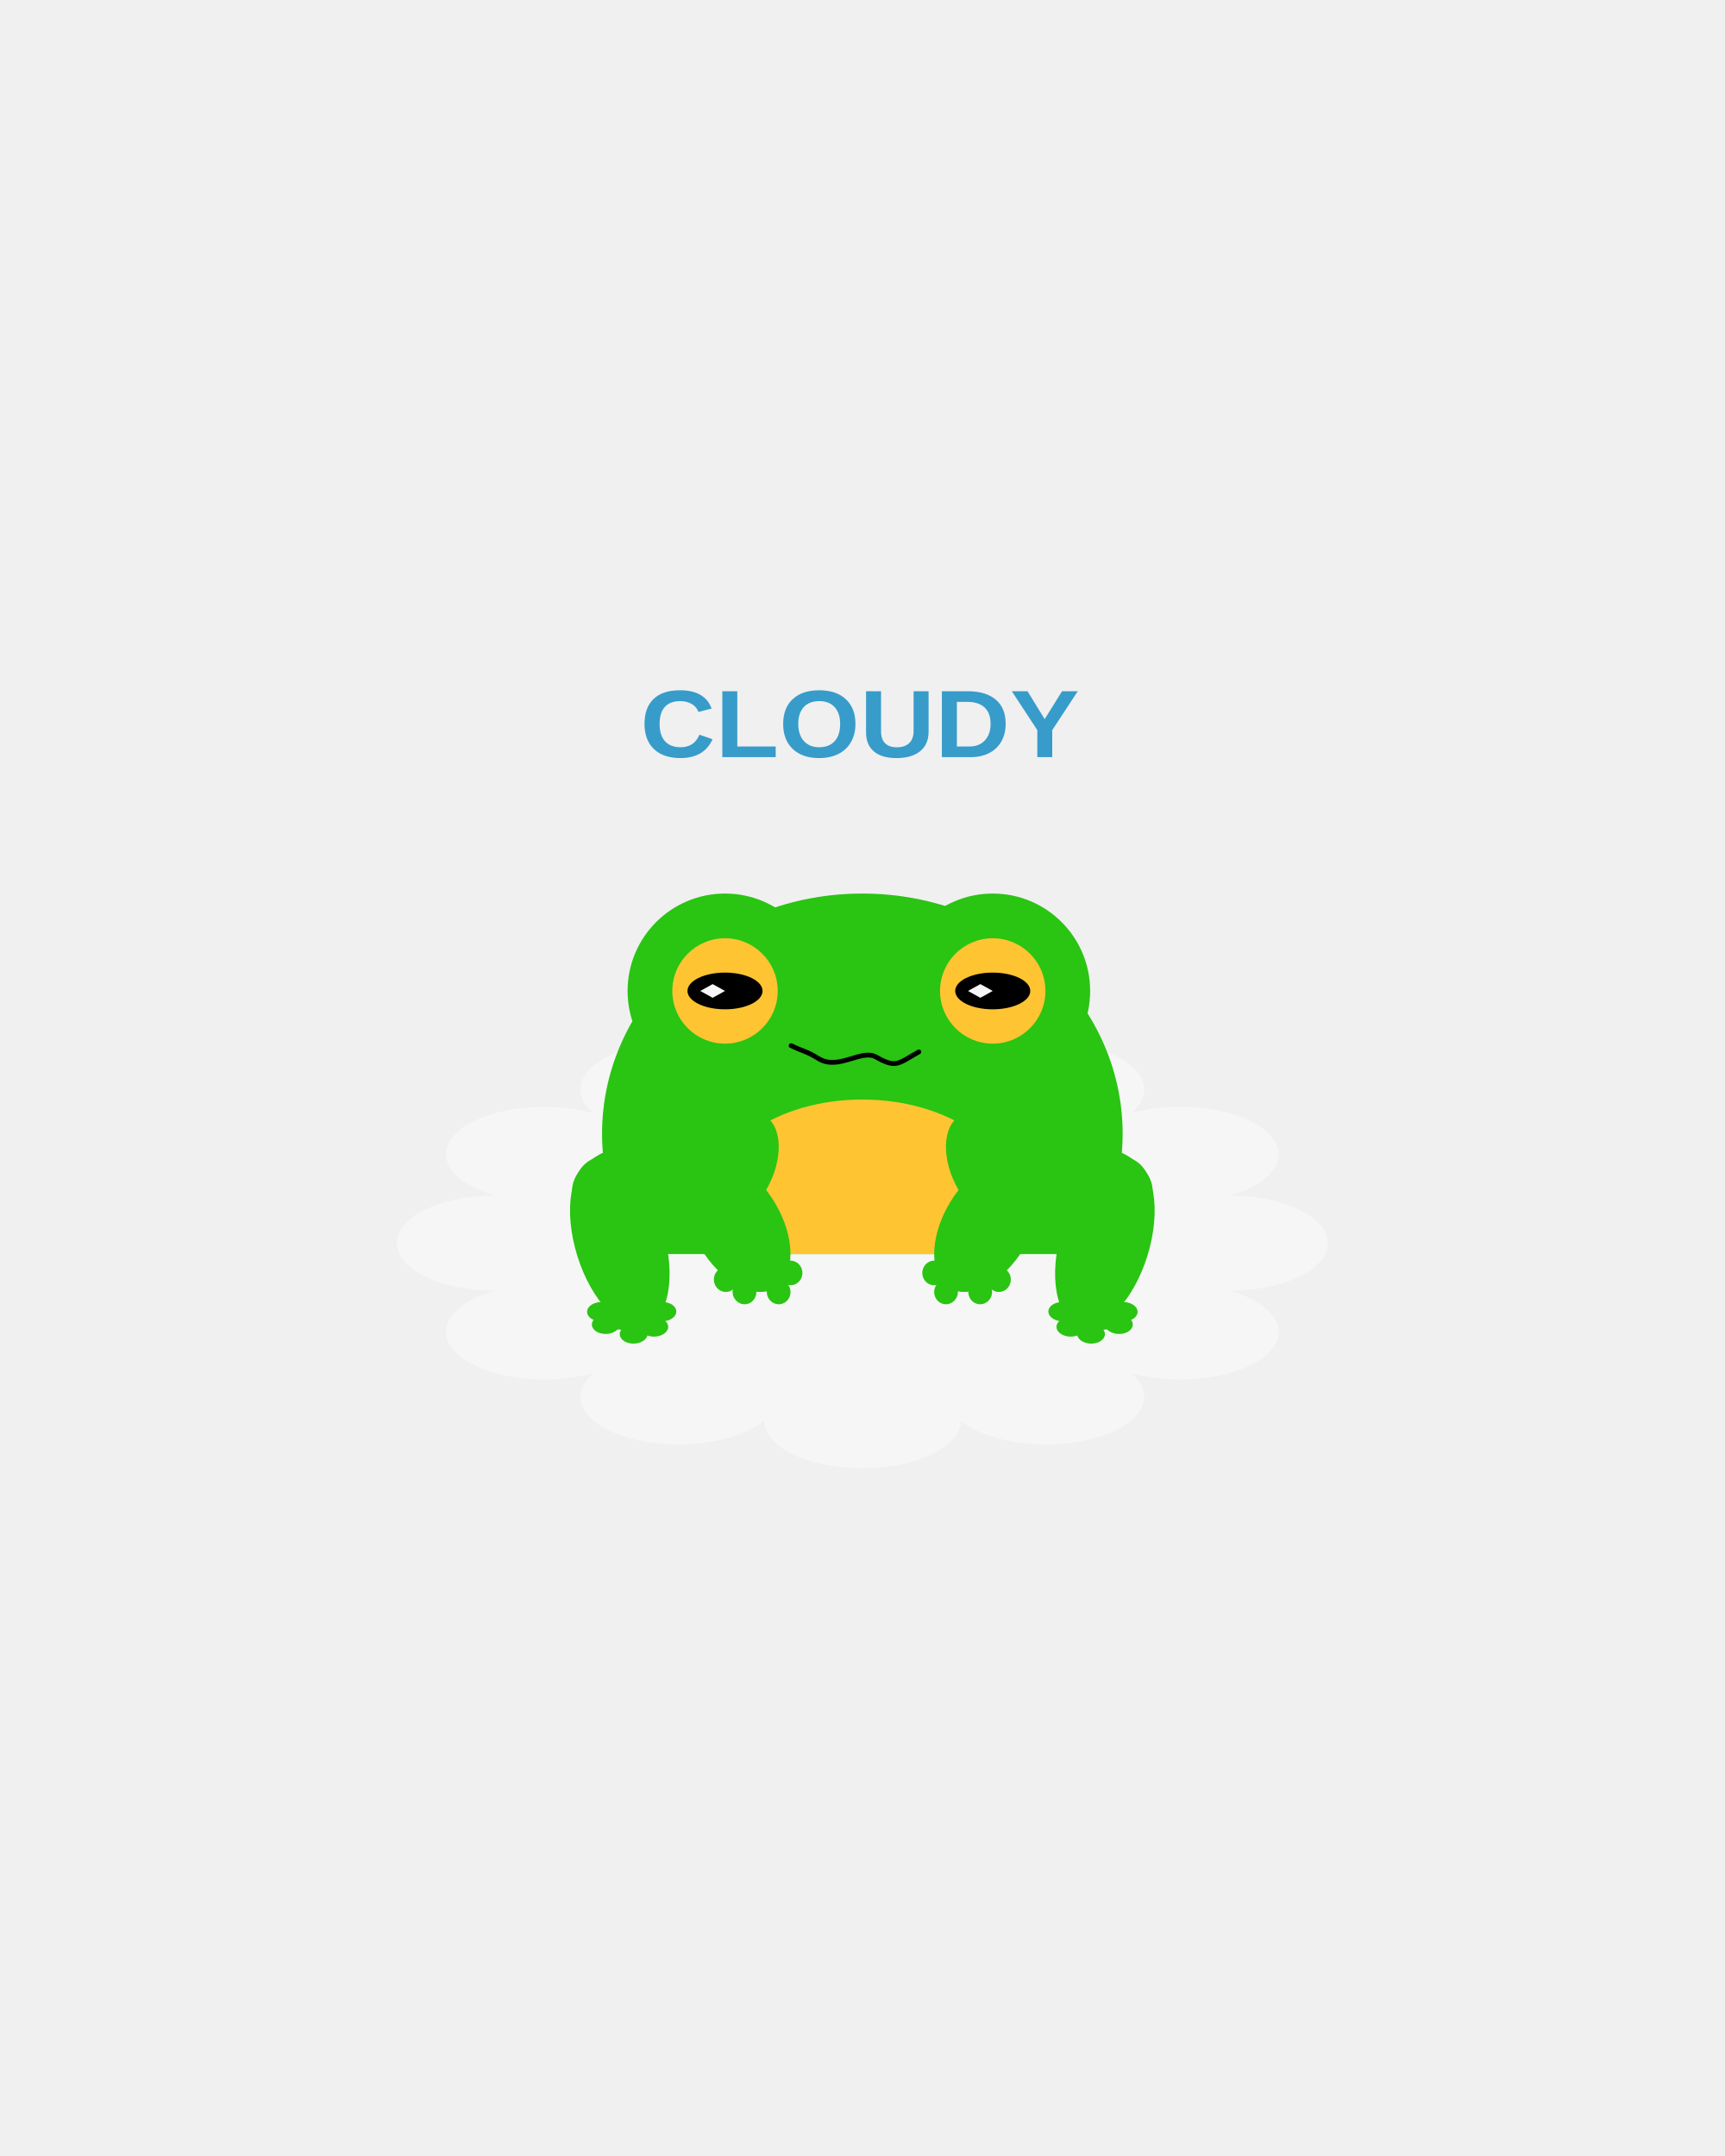
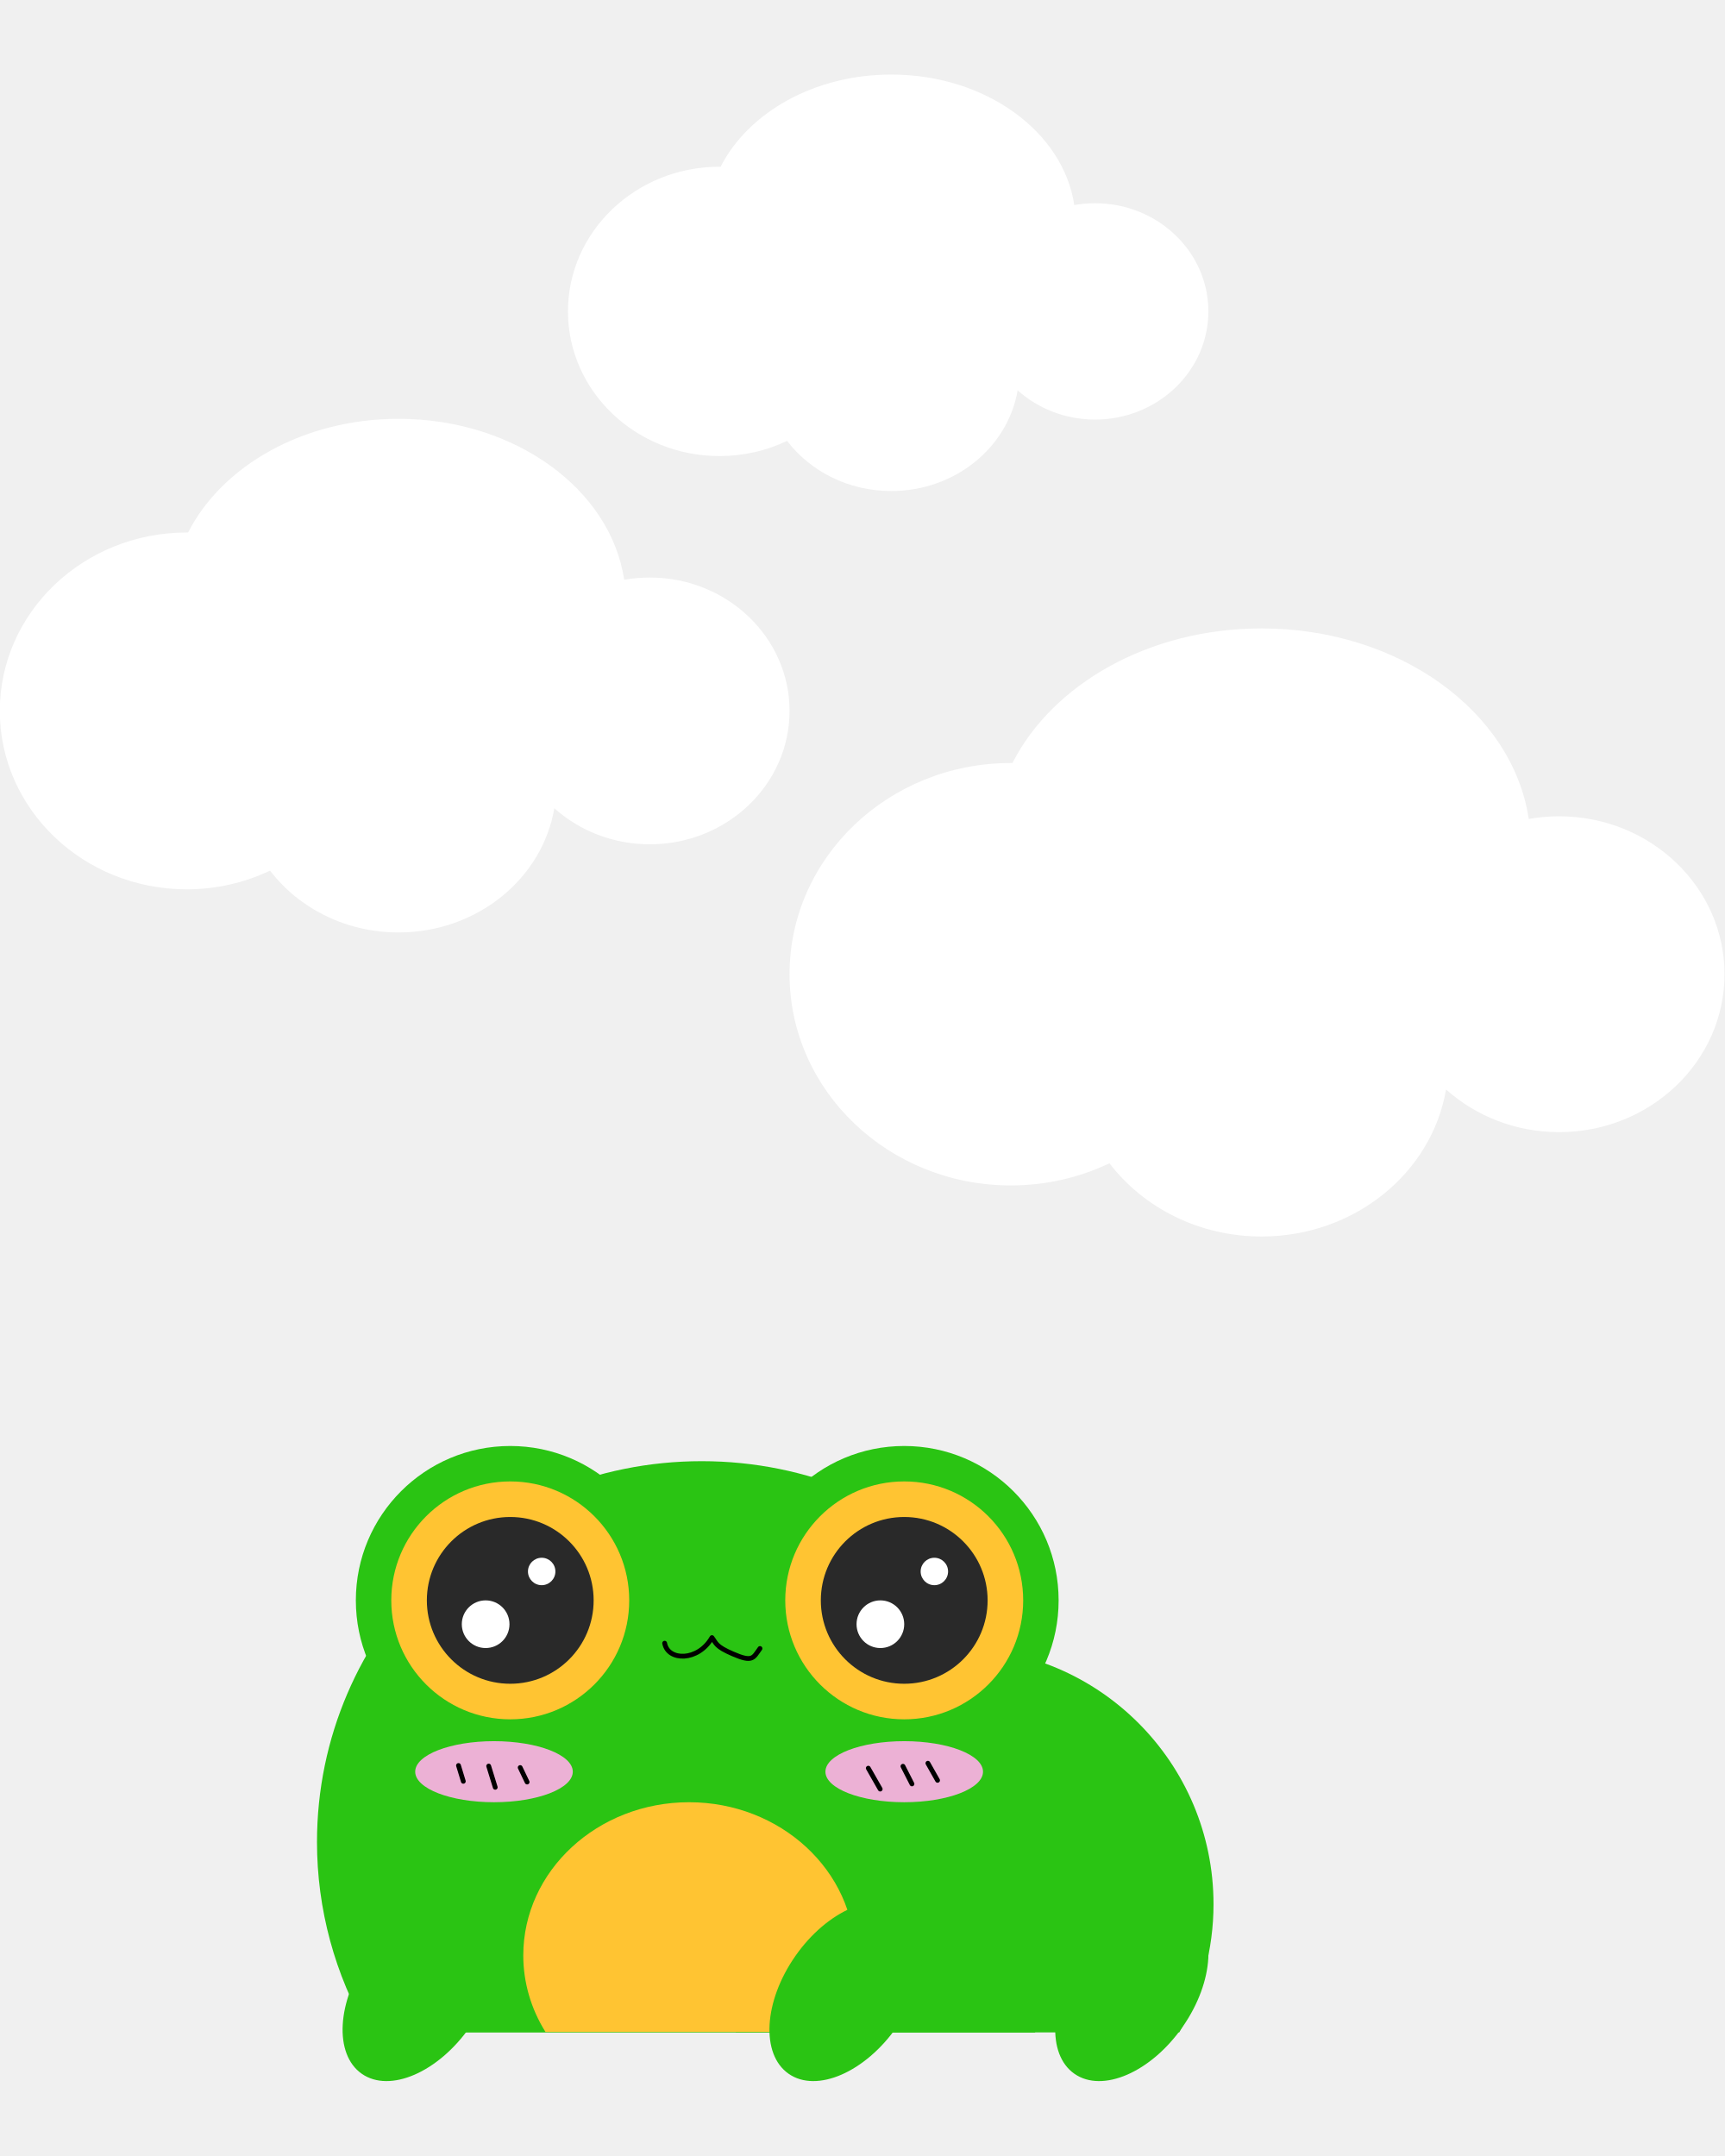
<svg xmlns="http://www.w3.org/2000/svg" width="100%" height="100%" viewBox="0 0 2250 2813" version="1.1" xml:space="preserve" style="fill-rule:evenodd;clip-rule:evenodd;stroke-linecap:round;stroke-linejoin:round;stroke-miterlimit:1.5;">
  <rect id="CLOUDY" x="0" y="0" width="2250" height="2812.5" style="fill:none;" />
-   <g id="CLOUDY1">
+   <clipPath id="_clip1">
+     <rect id="CLOUDY1" x="0" y="0" width="2250" height="2812.5" />
+   </clipPath>
+   <g clip-path="url(#_clip1)">
    <g>
+       <path d="M1447.385,1517.755c-38.767,18.501 -82.494,28.912 -128.747,28.912c-159.286,0 -288.606,-123.478 -288.606,-275.568c0,-152.09 129.32,-275.568 288.606,-275.568c0.718,0 1.436,0.003 2.153,0.008c52.481,-103.004 178.294,-175.624 324.999,-175.624c179.428,0 327.603,108.628 348.59,248.615c12.836,-2.277 26.07,-3.467 39.593,-3.467c119.095,0 215.784,92.322 215.784,206.037c0,113.715 -96.69,206.037 -215.784,206.037c-57.019,0 -108.903,-21.162 -147.498,-55.703c-18.441,108.678 -119.25,191.869 -240.685,191.869c-81.771,0 -154.19,-37.722 -198.405,-95.547Z" style="fill:#fff;" />
+       <path d="M352.286,1135.901c-32.746,15.627 -69.681,24.422 -108.75,24.422c-134.545,0 -243.779,-104.299 -243.779,-232.767c0,-128.468 109.234,-232.767 243.779,-232.767c0.607,-0 1.213,0.002 1.818,0.006c44.33,-87.006 150.601,-148.346 274.52,-148.346c151.559,0 276.719,91.756 294.446,210c10.843,-1.923 22.021,-2.929 33.444,-2.929c100.597,0 182.268,77.982 182.268,174.035c0,96.052 -81.672,174.035 -182.268,174.035c-48.163,0 -91.988,-17.875 -124.589,-47.051c-15.577,91.798 -100.728,162.068 -203.301,162.068c-69.071,0 -130.241,-31.863 -167.588,-80.706Z" style="fill:#fff;" />
+       <path d="M960.185,2651.725l578.222,0c29.3,-50.822 44.726,-108.472 44.726,-167.155c0,-184.511 -149.587,-334.311 -333.837,-334.311c-184.25,0 -333.837,149.8 -333.837,334.311c0,58.684 15.425,116.334 44.726,167.155Z" style="fill:#2ac413;" />
+       <path d="M480.786,2651.89l869.348,0c44.053,-75.548 67.244,-161.247 67.244,-248.483c0,-274.283 -224.902,-496.965 -501.918,-496.965c-277.016,0 -501.918,222.683 -501.918,496.965c0,87.236 23.192,172.934 67.244,248.483Z" style="fill:#2ac413;" />
+       <circle cx="1179.627" cy="2088.057" r="201.428" style="fill:#2ac413;" />
+       <ellipse cx="1179.627" cy="2311.592" rx="102.792" ry="39.832" style="fill:#ecb1d5;" />
+       <circle cx="665.659" cy="2088.057" r="201.428" style="fill:#2ac413;" />
+       <ellipse cx="644.454" cy="2311.592" rx="102.792" ry="39.832" style="fill:#ecb1d5;" />
+       <circle cx="1179.627" cy="2088.057" r="155.198" style="fill:#ffc432;" />
+       <circle cx="665.659" cy="2088.057" r="155.198" style="fill:#ffc432;" />
+       <path d="M711.639,2651.22l374.62,0c18.983,-30.383 28.977,-64.849 28.977,-99.932c0,-110.308 -96.915,-199.864 -216.287,-199.864c-119.372,0 -216.287,89.556 -216.287,199.864c0,35.084 9.994,69.549 28.977,99.932Z" style="fill:#ffc432;" />
+       <path d="M1551.452,2491.023c36.545,25.491 32.661,94.291 -8.668,153.543c-41.329,59.252 -104.553,86.662 -141.098,61.171c-36.545,-25.491 -32.661,-94.291 8.668,-153.543c41.329,-59.252 104.553,-86.662 141.098,-61.171Z" style="fill:#2ac413;" />
+       <path d="M1178.625,2491.023c36.545,25.491 32.661,94.291 -8.668,153.543c-41.329,59.252 -104.553,86.662 -141.098,61.171c-36.545,-25.491 -32.661,-94.291 8.668,-153.543c41.329,-59.252 104.553,-86.662 141.098,-61.171Z" style="fill:#2ac413;" />
+       <path d="M621.761,2491.023c36.545,25.491 32.661,94.291 -8.668,153.543c-41.329,59.252 -104.553,86.662 -141.098,61.171c-36.545,-25.491 -32.661,-94.291 8.668,-153.543c41.329,-59.252 104.553,-86.662 141.098,-61.171Z" style="fill:#2ac413;" />
+       <path d="M991.466,2150.847c-9.055,12.51 -9.409,18.34 -35.644,6.949c-22.378,-9.716 -21.23,-13.578 -27.007,-21.181c-18.04,31.373 -57.477,30.789 -61.728,7.31" style="fill:none;stroke:#000;stroke-width:6.25px;" />
+       <circle cx="665.659" cy="2088.057" r="108.794" style="fill:#292929;" />
+       <circle cx="1179.627" cy="2088.057" r="108.794" style="fill:#292929;" />
+       <circle cx="1148.527" cy="2119.158" r="31.1" style="fill:#fff;" />
+       <circle cx="633.554" cy="2119.158" r="31.1" style="fill:#fff;" />
+       <circle cx="706.665" cy="2050.353" r="17.892" style="fill:#fff;" />
+       <circle cx="1218.952" cy="2050.353" r="17.892" style="fill:#fff;" />
+       <path d="M1026.827,575.237c-26.554,12.672 -56.504,19.803 -88.185,19.803c-109.103,0 -197.681,-84.577 -197.681,-188.751c0,-104.175 88.578,-188.751 197.681,-188.751c0.492,-0 0.983,0.002 1.475,0.005c35.947,-70.553 122.122,-120.294 222.608,-120.294c122.899,0 224.392,74.405 238.767,170.289c8.792,-1.559 17.857,-2.375 27.12,-2.375c81.574,0 147.802,63.236 147.802,141.125c0,77.889 -66.228,141.125 -147.802,141.125c-39.055,0 -74.593,-14.495 -101.029,-38.154c-12.631,74.439 -81.681,131.421 -164.857,131.421c-56.009,0 -105.613,-25.838 -135.898,-65.445Z" style="fill:#fff;" />
      <g>
-         <path d="M996.664,1390.378c0,-34.249 57.505,-62.056 128.336,-62.056c70.83,0 128.336,27.806 128.336,62.056c35.415,-29.661 113.969,-39.839 175.31,-22.714c61.341,17.125 82.389,55.109 46.974,84.77c61.341,-17.125 139.895,-6.947 175.31,22.714c35.415,29.661 14.367,67.645 -46.974,84.77c70.83,0 128.336,27.806 128.336,62.056c0,34.249 -57.505,62.056 -128.336,62.056c61.341,17.125 82.389,55.109 46.974,84.77c-35.415,29.661 -113.969,39.839 -175.31,22.714c35.415,29.661 14.367,67.645 -46.974,84.77c-61.341,17.125 -139.895,6.947 -175.31,-22.714c0,34.249 -57.505,62.056 -128.336,62.056c-70.83,0 -128.336,-27.806 -128.336,-62.056c-35.415,29.661 -113.969,39.839 -175.31,22.714c-61.341,-17.125 -82.389,-55.109 -46.974,-84.77c-61.341,17.125 -139.895,6.947 -175.31,-22.714c-35.415,-29.661 -14.367,-67.645 46.974,-84.77c-70.83,0 -128.336,-27.806 -128.336,-62.056c0,-34.249 57.505,-62.056 128.336,-62.056c-61.341,-17.125 -82.389,-55.109 -46.974,-84.77c35.415,-29.661 113.969,-39.839 175.31,-22.714c-35.415,-29.661 -14.367,-67.645 46.974,-84.77c61.341,-17.125 139.895,-6.947 175.31,22.714Z" style="fill:#f6f6f6;" />
-         <path d="M1419.088,1636.155l-588.176,0c-29.805,-47.664 -45.496,-101.733 -45.496,-156.771c0,-173.048 152.162,-313.542 339.583,-313.542c187.421,0 339.583,140.493 339.583,313.542c0,55.038 -15.691,109.106 -45.496,156.771Z" style="fill:#2ac413;" />
-         <circle cx="945.833" cy="1292.926" r="127.083" style="fill:#2ac413;" />
-         <circle cx="1295.103" cy="1292.926" r="127.083" style="fill:#2ac413;" />
-         <circle cx="945.833" cy="1292.926" r="68.75" style="fill:#ffc432;" />
-         <circle cx="1295.103" cy="1292.926" r="68.75" style="fill:#ffc432;" />
-         <ellipse cx="1295.103" cy="1292.926" rx="48.958" ry="23.958" />
-         <ellipse cx="945.833" cy="1292.926" rx="48.958" ry="23.958" />
-         <path d="M1297.303,1636.155l-344.606,0c-17.462,-20.428 -26.655,-43.6 -26.655,-67.188c0,-74.164 89.15,-134.375 198.958,-134.375c109.808,0 198.958,60.211 198.958,134.375c0,23.588 -9.193,46.76 -26.655,67.187Z" style="fill:#ffc432;" />
-         <path d="M1198.715,1372.429c-27.261,15.203 -29.075,21.863 -56.037,6.607c-18.82,-10.649 -48.821,17.88 -74.442,2.362c-17.507,-10.604 -17.905,-8.456 -36.166,-17.08" style="fill:none;stroke:#000;stroke-width:6.25px;" />
-         <path d="M945.833,1292.926l-16.146,8.932l-16.146,-8.932l16.146,-8.932l16.146,8.932Z" style="fill:#f6f6f6;" />
-         <path d="M1295.103,1292.926l-16.146,8.932l-16.146,-8.932l16.146,-8.932l16.146,8.932Z" style="fill:#f6f6f6;" />
-         <path d="M891.563,1505.252c23.813,19.493 13.504,51.551 -23.007,71.544c-36.511,19.993 -85.487,20.399 -109.3,0.906c-23.813,-19.493 -13.504,-51.551 23.007,-71.544c36.511,-19.993 85.487,-20.399 109.3,-0.906Z" style="fill:#2ac413;" />
-         <path d="M780.645,1510.58c32.357,-3.682 71.147,42.652 86.568,103.404c15.421,60.752 1.672,113.064 -30.685,116.746c-32.357,3.682 -71.147,-42.652 -86.568,-103.404c-15.421,-60.752 -1.672,-113.064 30.685,-116.746Z" style="fill:#2ac413;" />
-         <path d="M881.636,1714.521c-2.691,6.724 -12.724,10.775 -22.39,9.041c-9.666,-1.734 -15.329,-8.601 -12.638,-15.325c2.691,-6.724 12.724,-10.775 22.39,-9.041c9.666,1.734 15.329,8.601 12.638,15.325Z" style="fill:#2ac413;" />
-         <path d="M807.86,1731.04c-2.691,6.724 -12.724,10.775 -22.39,9.041c-9.666,-1.734 -15.329,-8.601 -12.638,-15.325c2.691,-6.724 12.724,-10.775 22.39,-9.041c9.666,1.734 15.329,8.601 12.638,15.325Z" style="fill:#2ac413;" />
-         <path d="M871.056,1734.517c-2.691,6.724 -12.724,10.775 -22.39,9.041c-9.666,-1.734 -15.329,-8.601 -12.638,-15.325c2.691,-6.724 12.724,-10.775 22.39,-9.041c9.666,1.734 15.329,8.601 12.638,15.325Z" style="fill:#2ac413;" />
-         <path d="M844.22,1743.622c-2.691,6.724 -12.724,10.775 -22.39,9.041c-9.666,-1.734 -15.329,-8.601 -12.638,-15.325c2.691,-6.724 12.724,-10.775 22.39,-9.041c9.666,1.734 15.329,8.601 12.638,15.325Z" style="fill:#2ac413;" />
-         <path d="M801.607,1714.521c-2.691,6.724 -12.724,10.775 -22.39,9.041c-9.666,-1.734 -15.329,-8.601 -12.638,-15.325c2.691,-6.724 12.724,-10.775 22.39,-9.041c9.666,1.734 15.329,8.601 12.638,15.325Z" style="fill:#2ac413;" />
-         <path d="M820.278,1702.841c21.983,-2.365 41.547,2.862 43.661,11.667c2.114,8.805 -14.018,17.873 -36.002,20.239c-21.983,2.365 -41.547,-2.862 -43.661,-11.667c-2.114,-8.805 14.018,-17.873 36.002,-20.239Z" style="fill:#2ac413;" />
-         <path d="M1358.437,1505.252c-23.813,19.493 -13.504,51.551 23.007,71.544c36.511,19.993 85.487,20.399 109.3,0.906c23.813,-19.493 13.504,-51.551 -23.007,-71.544c-36.511,-19.993 -85.487,-20.399 -109.3,-0.906Z" style="fill:#2ac413;" />
-         <path d="M1469.355,1510.58c-32.357,-3.682 -71.147,42.652 -86.568,103.404c-15.421,60.752 -1.672,113.064 30.685,116.746c32.357,3.682 71.147,-42.652 86.568,-103.404c15.421,-60.752 1.672,-113.064 -30.685,-116.746Z" style="fill:#2ac413;" />
-         <path d="M1368.364,1714.521c2.691,6.724 12.724,10.775 22.39,9.041c9.666,-1.734 15.329,-8.601 12.638,-15.325c-2.691,-6.724 -12.724,-10.775 -22.39,-9.041c-9.666,1.734 -15.329,8.601 -12.638,15.325Z" style="fill:#2ac413;" />
-         <path d="M1442.14,1731.04c2.691,6.724 12.724,10.775 22.39,9.041c9.666,-1.734 15.329,-8.601 12.638,-15.325c-2.691,-6.724 -12.724,-10.775 -22.39,-9.041c-9.666,1.734 -15.329,8.601 -12.638,15.325Z" style="fill:#2ac413;" />
-         <path d="M1378.944,1734.517c2.691,6.724 12.724,10.775 22.39,9.041c9.666,-1.734 15.329,-8.601 12.638,-15.325c-2.691,-6.724 -12.724,-10.775 -22.39,-9.041c-9.666,1.734 -15.329,8.601 -12.638,15.325Z" style="fill:#2ac413;" />
-         <path d="M1405.78,1743.622c2.691,6.724 12.724,10.775 22.39,9.041c9.666,-1.734 15.329,-8.601 12.638,-15.325c-2.691,-6.724 -12.724,-10.775 -22.39,-9.041c-9.666,1.734 -15.329,8.601 -12.638,15.325Z" style="fill:#2ac413;" />
-         <path d="M1448.393,1714.521c2.691,6.724 12.724,10.775 22.39,9.041c9.666,-1.734 15.329,-8.601 12.638,-15.325c-2.691,-6.724 -12.724,-10.775 -22.39,-9.041c-9.666,1.734 -15.329,8.601 -12.638,15.325Z" style="fill:#2ac413;" />
-         <path d="M1429.722,1702.841c-21.983,-2.365 -41.547,2.862 -43.661,11.667c-2.114,8.805 14.018,17.873 36.002,20.239c21.983,2.365 41.547,-2.862 43.661,-11.667c2.114,-8.805 -14.018,-17.873 -36.002,-20.239Z" style="fill:#2ac413;" />
-         <path d="M996.557,1454.81c24.436,13.898 25.98,57.347 3.446,96.965c-22.534,39.619 -60.667,60.5 -85.102,46.602c-24.436,-13.898 -25.98,-57.347 -3.446,-96.965c22.534,-39.619 60.667,-60.5 85.102,-46.602Z" style="fill:#2ac413;" />
-         <path d="M913.439,1516.42c26.927,-16.011 70.671,7.792 97.624,53.121c26.953,45.329 26.975,95.13 0.048,111.141c-26.927,16.011 -70.671,-7.792 -97.624,-53.121c-26.953,-45.329 -26.975,-95.13 -0.048,-111.141Z" style="fill:#2ac413;" />
-         <path d="M1046.71,1659.16c0.943,8.834 -5.195,16.742 -13.696,17.649c-8.502,0.907 -16.17,-5.528 -17.112,-14.361c-0.943,-8.834 5.195,-16.742 13.696,-17.649c8.502,-0.907 16.17,5.528 17.112,14.361Z" style="fill:#2ac413;" />
-         <path d="M986.632,1684.01c0.943,8.834 -5.195,16.742 -13.696,17.649c-8.502,0.907 -16.17,-5.528 -17.112,-14.361c-0.943,-8.834 5.195,-16.742 13.696,-17.649c8.502,-0.907 16.17,5.528 17.112,14.361Z" style="fill:#2ac413;" />
-         <path d="M1031.211,1684.01c0.943,8.834 -5.195,16.742 -13.696,17.649c-8.502,0.907 -16.17,-5.528 -17.112,-14.361c-0.943,-8.834 5.195,-16.742 13.696,-17.649c8.502,-0.907 16.17,5.528 17.112,14.361Z" style="fill:#2ac413;" />
-         <path d="M962.18,1667.921c0.943,8.834 -5.195,16.742 -13.696,17.649c-8.502,0.907 -16.17,-5.528 -17.112,-14.361c-0.943,-8.834 5.195,-16.742 13.696,-17.649c8.502,-0.907 16.17,5.528 17.112,14.361Z" style="fill:#2ac413;" />
-         <path d="M1253.443,1454.81c-24.436,13.898 -25.98,57.347 -3.446,96.965c22.534,39.619 60.667,60.5 85.102,46.602c24.436,-13.898 25.98,-57.347 3.446,-96.965c-22.534,-39.619 -60.667,-60.5 -85.102,-46.602Z" style="fill:#2ac413;" />
-         <path d="M1336.561,1516.42c-26.927,-16.011 -70.671,7.792 -97.624,53.121c-26.953,45.329 -26.975,95.13 -0.048,111.141c26.927,16.011 70.671,-7.792 97.624,-53.121c26.953,-45.329 26.975,-95.13 0.048,-111.141Z" style="fill:#2ac413;" />
-         <path d="M1203.29,1659.16c-0.943,8.834 5.195,16.742 13.696,17.649c8.502,0.907 16.17,-5.528 17.112,-14.361c0.943,-8.834 -5.195,-16.742 -13.696,-17.649c-8.502,-0.907 -16.17,5.528 -17.112,14.361Z" style="fill:#2ac413;" />
-         <path d="M1263.368,1684.01c-0.943,8.834 5.195,16.742 13.696,17.649c8.502,0.907 16.17,-5.528 17.112,-14.361c0.943,-8.834 -5.195,-16.742 -13.696,-17.649c-8.502,-0.907 -16.17,5.528 -17.112,14.361Z" style="fill:#2ac413;" />
-         <path d="M1218.789,1684.01c-0.943,8.834 5.195,16.742 13.696,17.649c8.502,0.907 16.17,-5.528 17.112,-14.361c0.943,-8.834 -5.195,-16.742 -13.696,-17.649c-8.502,-0.907 -16.17,5.528 -17.112,14.361Z" style="fill:#2ac413;" />
-         <path d="M1287.82,1667.921c-0.943,8.834 5.195,16.742 13.696,17.649c8.502,0.907 16.17,-5.528 17.112,-14.361c0.943,-8.834 -5.195,-16.742 -13.696,-17.649c-8.502,-0.907 -16.17,5.528 -17.112,14.361Z" style="fill:#2ac413;" />
-       </g>
-       <g transform="matrix(1,0,0,0.921167,0,85.86253)">
-         <g transform="matrix(135.6974,0,0,135.6974,1408.189,979.2114)" />
-         <text x="835.252px" y="979.211px" style="font-family:'Arial-BoldMT', 'Arial', sans-serif;font-weight:700;font-size:135.697px;fill:#379cca;">CLOUDY</text>
+         <path d="M1210.511,2300.553l12.611,22.312" style="fill:none;stroke:#000;stroke-width:6.25px;" />
+         <path d="M1177.985,2304.501l11.74,23.022" style="fill:none;stroke:#000;stroke-width:6.25px;" />
+         <path d="M1132.749,2307l15.547,27.279" style="fill:none;stroke:#000;stroke-width:6.25px;" />
+         <path d="M678.623,2306.178l9.051,18.9" style="fill:none;stroke:#000;stroke-width:6.25px;" />
+         <path d="M637.542,2304.242l8.53,27.709" style="fill:none;stroke:#000;stroke-width:6.25px;" />
+         <path d="M598.145,2303.493l6.281,20.632" style="fill:none;stroke:#000;stroke-width:6.25px;" />
      </g>
    </g>
  </g>
</svg>
